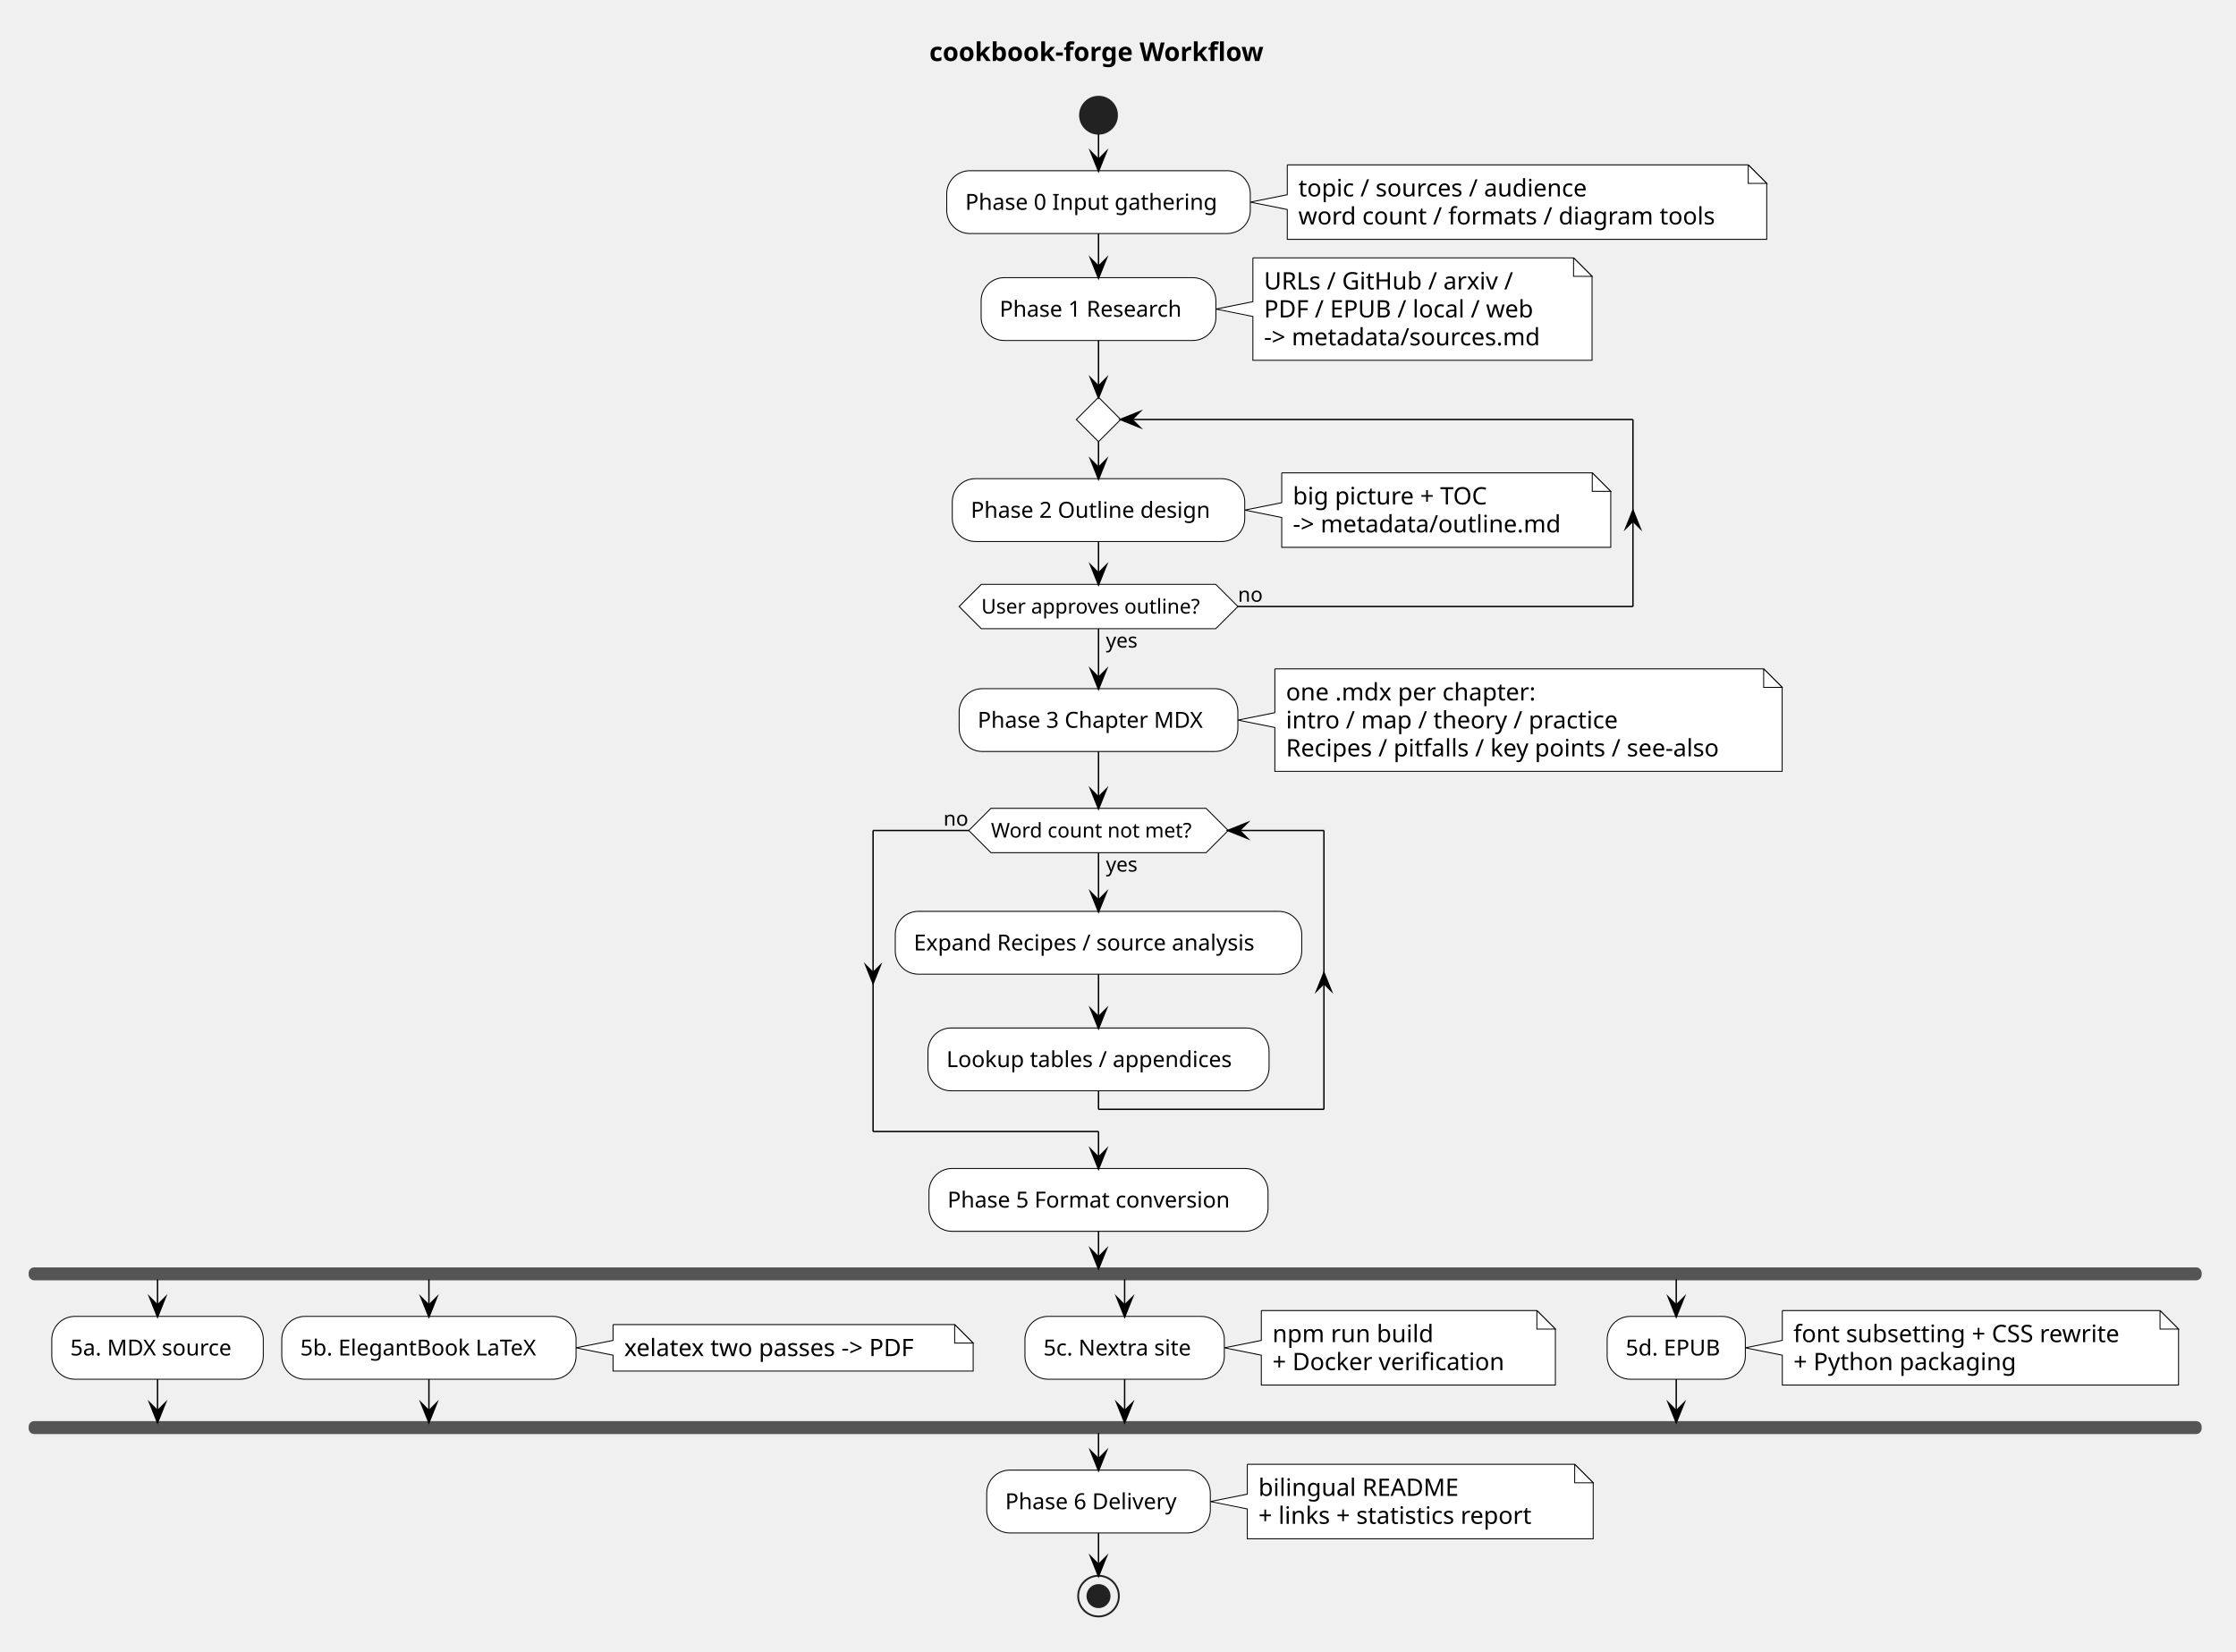
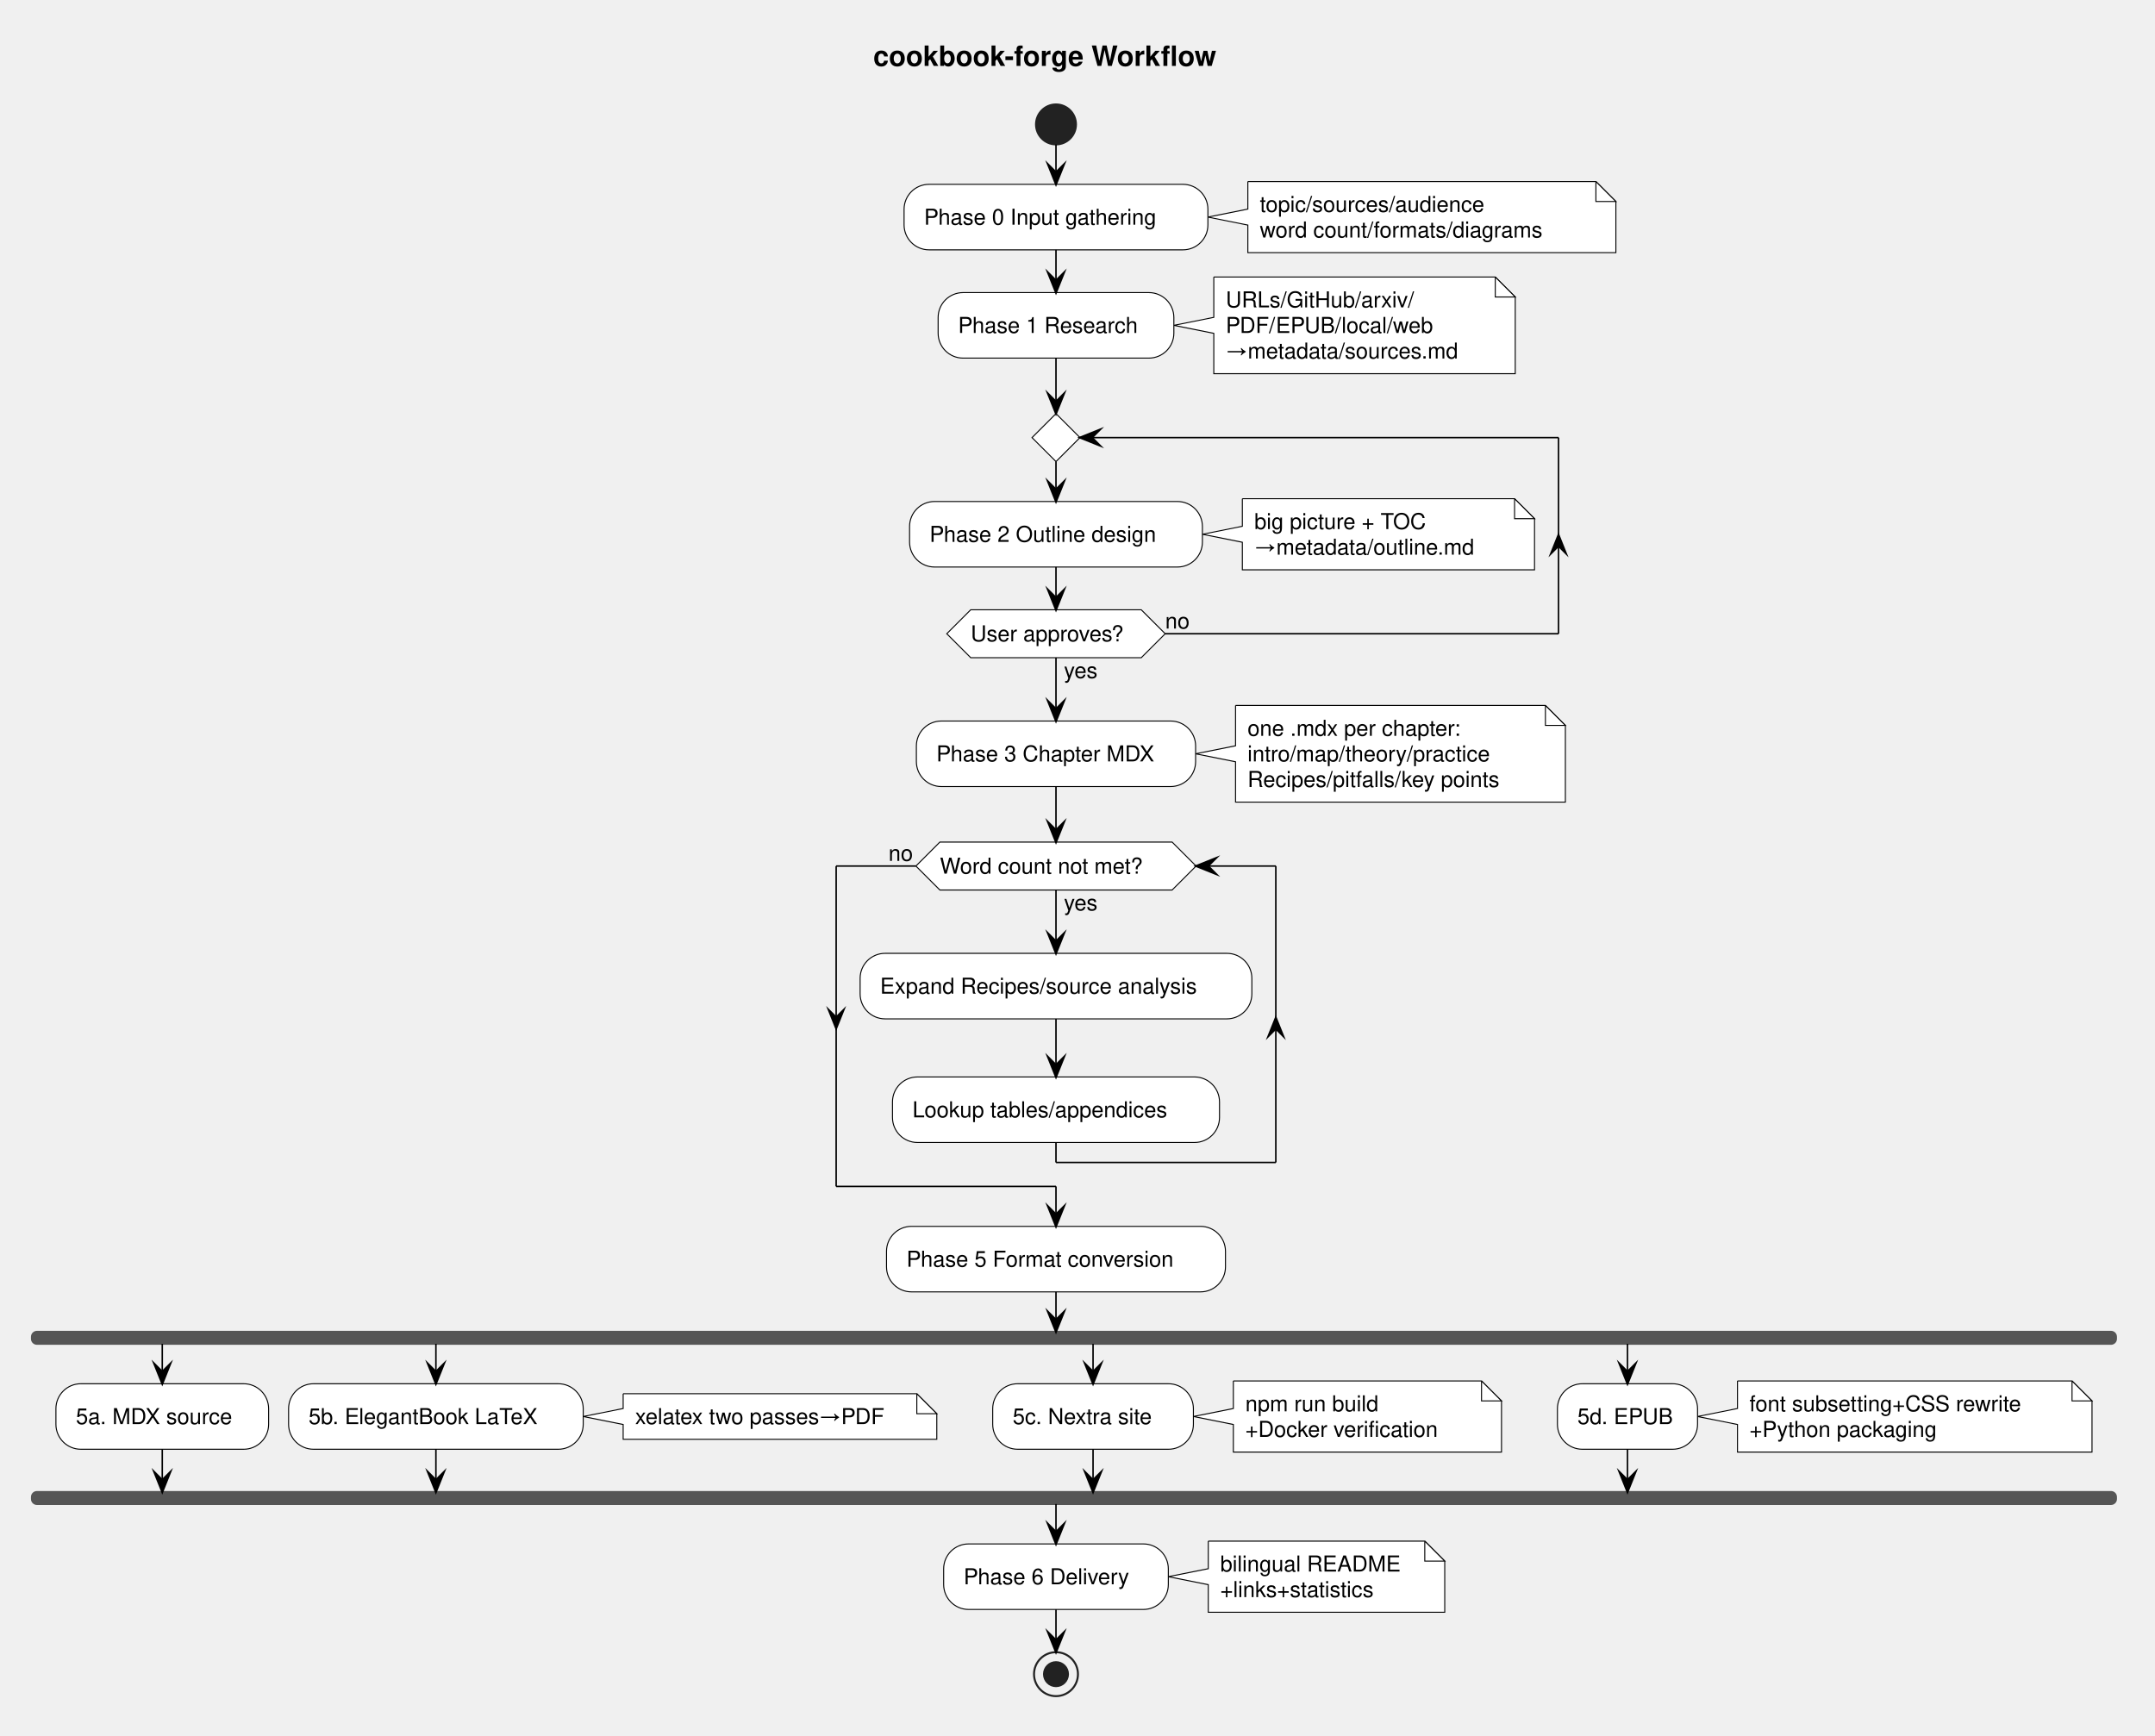
- <svg xmlns="http://www.w3.org/2000/svg" contentStyleType="text/css" data-diagram-type="ACTIVITY" height="893px" preserveAspectRatio="none" style="width:1209px;height:893px;background:#FFFFFF;" version="1.1" viewBox="0 0 1209 893" width="1209px" zoomAndPan="magnify">
+ <svg xmlns="http://www.w3.org/2000/svg" contentStyleType="text/css" data-diagram-type="ACTIVITY" height="869px" preserveAspectRatio="none" style="width:1079px;height:869px;background:#FFFFFF;" version="1.1" viewBox="0 0 1079 869" width="1079px" zoomAndPan="magnify">
  <defs />
  <g>
-     <g class="title" data-source-line="15">
-       <text fill="#000000" font-family="sans-serif" font-size="14" font-weight="700" lengthAdjust="spacing" textLength="202.945" x="502.491" y="32.995">cookbook-forge Workflow</text>
+     <g class="title" data-source-line="17">
+       <text fill="#000000" font-family="Helvetica" font-size="14" font-weight="700" lengthAdjust="spacing" textLength="202.945" x="437.257" y="32.995">cookbook-forge Workflow</text>
    </g>
-     <ellipse cx="593.964" cy="62.297" fill="#222222" rx="10" ry="10" style="stroke:#222222;stroke-width:1;" />
-     <path d="M696.031,89.148 L696.031,105.281 L676.031,109.281 L696.031,113.281 L696.031,129.414 A0,0 0 0 0 696.031,129.414 L955.265,129.414 A0,0 0 0 0 955.265,129.414 L955.265,99.148 L945.265,89.148 L696.031,89.148 A0,0 0 0 0 696.031,89.148" fill="#FFFFFF" style="stroke:#000000;stroke-width:0.5;" />
-     <path d="M945.265,89.148 L945.265,99.148 L955.265,99.148 L945.265,89.148" fill="#FFFFFF" style="stroke:#000000;stroke-width:0.5;" />
-     <text fill="#000000" font-family="sans-serif" font-size="13" lengthAdjust="spacing" textLength="167.032" x="702.031" y="106.215">topic / sources / audience</text>
-     <text fill="#000000" font-family="sans-serif" font-size="13" lengthAdjust="spacing" textLength="238.234" x="702.031" y="121.348">word count / formats / diagram tools</text>
-     <rect fill="#FFFFFF" height="33.969" rx="12.5" ry="12.5" style="stroke:#000000;stroke-width:0.5;" width="164.135" x="511.896" y="92.297" />
-     <text fill="#000000" font-family="sans-serif" font-size="12" lengthAdjust="spacing" textLength="144.135" x="521.896" y="113.436">Phase 0 Input gathering</text>
-     <path d="M677.433,139.414 L677.433,163.113 L657.433,167.113 L677.433,171.113 L677.433,194.812 A0,0 0 0 0 677.433,194.812 L860.813,194.812 A0,0 0 0 0 860.813,194.812 L860.813,149.414 L850.813,139.414 L677.433,139.414 A0,0 0 0 0 677.433,139.414" fill="#FFFFFF" style="stroke:#000000;stroke-width:0.5;" />
-     <path d="M850.813,139.414 L850.813,149.414 L860.813,149.414 L850.813,139.414" fill="#FFFFFF" style="stroke:#000000;stroke-width:0.5;" />
-     <text fill="#000000" font-family="sans-serif" font-size="13" lengthAdjust="spacing" textLength="143.724" x="683.433" y="156.481">URLs / GitHub / arxiv /</text>
-     <text fill="#000000" font-family="sans-serif" font-size="13" lengthAdjust="spacing" textLength="154.921" x="683.433" y="171.614">PDF / EPUB / local / web</text>
-     <text fill="#000000" font-family="sans-serif" font-size="13" lengthAdjust="spacing" textLength="162.379" x="683.433" y="186.747">-&gt; metadata/sources.md</text>
-     <rect fill="#FFFFFF" height="33.969" rx="12.5" ry="12.5" style="stroke:#000000;stroke-width:0.5;" width="126.939" x="530.494" y="150.129" />
-     <text fill="#000000" font-family="sans-serif" font-size="12" lengthAdjust="spacing" textLength="106.939" x="540.494" y="171.268">Phase 1 Research</text>
-     <path d="M693.028,255.664 L693.028,271.797 L673.028,275.797 L693.028,279.797 L693.028,295.93 A0,0 0 0 0 693.028,295.93 L870.929,295.93 A0,0 0 0 0 870.929,295.93 L870.929,265.664 L860.929,255.664 L693.028,255.664 A0,0 0 0 0 693.028,255.664" fill="#FFFFFF" style="stroke:#000000;stroke-width:0.5;" />
-     <path d="M860.929,255.664 L860.929,265.664 L870.929,265.664 L860.929,255.664" fill="#FFFFFF" style="stroke:#000000;stroke-width:0.5;" />
-     <text fill="#000000" font-family="sans-serif" font-size="13" lengthAdjust="spacing" textLength="116.346" x="699.028" y="272.731">big picture + TOC</text>
-     <text fill="#000000" font-family="sans-serif" font-size="13" lengthAdjust="spacing" textLength="156.901" x="699.028" y="287.864">-&gt; metadata/outline.md</text>
-     <rect fill="#FFFFFF" height="33.969" rx="12.5" ry="12.5" style="stroke:#000000;stroke-width:0.5;" width="158.129" x="514.899" y="258.812" />
-     <text fill="#000000" font-family="sans-serif" font-size="12" lengthAdjust="spacing" textLength="138.129" x="524.899" y="279.951">Phase 2 Outline design</text>
-     <polygon fill="#FFFFFF" points="593.964,214.812,605.964,226.812,593.964,238.812,581.964,226.812,593.964,214.812" style="stroke:#000000;stroke-width:0.5;stroke-linejoin:miter;stroke-miterlimit:10;" />
-     <polygon fill="#FFFFFF" points="530.596,315.93,657.332,315.93,669.332,327.93,657.332,339.93,530.596,339.93,518.596,327.93,530.596,315.93" style="stroke:#000000;stroke-width:0.5;stroke-linejoin:miter;stroke-miterlimit:10;" />
-     <text fill="#000000" font-family="sans-serif" font-size="11" lengthAdjust="spacing" textLength="19.008" x="597.964" y="350.14">yes</text>
-     <text fill="#000000" font-family="sans-serif" font-size="11" lengthAdjust="spacing" textLength="126.736" x="530.596" y="331.738">User approves outline?</text>
-     <text fill="#000000" font-family="sans-serif" font-size="11" lengthAdjust="spacing" textLength="13.702" x="669.332" y="325.335">no</text>
-     <path d="M689.313,361.64 L689.313,385.339 L669.313,389.339 L689.313,393.339 L689.313,417.039 A0,0 0 0 0 689.313,417.039 L963.604,417.039 A0,0 0 0 0 963.604,417.039 L963.604,371.64 L953.604,361.64 L689.313,361.64 A0,0 0 0 0 689.313,361.64" fill="#FFFFFF" style="stroke:#000000;stroke-width:0.5;" />
-     <path d="M953.604,361.64 L953.604,371.64 L963.604,371.64 L953.604,361.64" fill="#FFFFFF" style="stroke:#000000;stroke-width:0.5;" />
-     <text fill="#000000" font-family="sans-serif" font-size="13" lengthAdjust="spacing" textLength="145.349" x="695.313" y="378.707">one .mdx per chapter:</text>
-     <text fill="#000000" font-family="sans-serif" font-size="13" lengthAdjust="spacing" textLength="191.953" x="695.313" y="393.84">intro / map / theory / practice</text>
-     <text fill="#000000" font-family="sans-serif" font-size="13" lengthAdjust="spacing" textLength="253.291" x="695.313" y="408.973">Recipes / pitfalls / key points / see-also</text>
-     <rect fill="#FFFFFF" height="33.969" rx="12.5" ry="12.5" style="stroke:#000000;stroke-width:0.5;" width="150.699" x="518.614" y="372.355" />
-     <text fill="#000000" font-family="sans-serif" font-size="12" lengthAdjust="spacing" textLength="130.699" x="528.614" y="393.494">Phase 3 Chapter MDX</text>
-     <rect fill="#FFFFFF" height="33.969" rx="12.5" ry="12.5" style="stroke:#000000;stroke-width:0.5;" width="219.781" x="484.073" y="492.749" />
-     <text fill="#000000" font-family="sans-serif" font-size="12" lengthAdjust="spacing" textLength="199.781" x="494.073" y="513.888">Expand Recipes / source analysis</text>
-     <rect fill="#FFFFFF" height="33.969" rx="12.5" ry="12.5" style="stroke:#000000;stroke-width:0.5;" width="184.432" x="501.748" y="555.815" />
-     <text fill="#000000" font-family="sans-serif" font-size="12" lengthAdjust="spacing" textLength="164.432" x="511.748" y="576.954">Lookup tables / appendices</text>
-     <polygon fill="#FFFFFF" points="535.822,437.039,652.106,437.039,664.106,449.039,652.106,461.039,535.822,461.039,523.822,449.039,535.822,437.039" style="stroke:#000000;stroke-width:0.5;stroke-linejoin:miter;stroke-miterlimit:10;" />
-     <text fill="#000000" font-family="sans-serif" font-size="11" lengthAdjust="spacing" textLength="19.008" x="597.964" y="471.249">yes</text>
-     <text fill="#000000" font-family="sans-serif" font-size="11" lengthAdjust="spacing" textLength="116.284" x="535.822" y="452.847">Word count not met?</text>
-     <text fill="#000000" font-family="sans-serif" font-size="11" lengthAdjust="spacing" textLength="13.702" x="510.12" y="446.444">no</text>
-     <rect fill="#FFFFFF" height="33.969" rx="12.5" ry="12.5" style="stroke:#000000;stroke-width:0.5;" width="183.33" x="502.299" y="631.784" />
-     <text fill="#000000" font-family="sans-serif" font-size="12" lengthAdjust="spacing" textLength="163.33" x="512.299" y="652.923">Phase 5 Format conversion</text>
-     <rect fill="#555555" height="6" rx="2.5" ry="2.5" style="stroke:#555555;stroke-width:1;" width="1173.927" x="16" y="685.753" />
-     <rect fill="#FFFFFF" height="33.969" rx="12.5" ry="12.5" style="stroke:#000000;stroke-width:0.5;" width="114.359" x="28" y="711.753" />
-     <text fill="#000000" font-family="sans-serif" font-size="12" lengthAdjust="spacing" textLength="94.359" x="38" y="732.892">5a. MDX source</text>
-     <path d="M331.473,716.171 L331.473,724.737 L311.473,728.737 L331.473,732.737 L331.473,741.304 A0,0 0 0 0 331.473,741.304 L526.189,741.304 A0,0 0 0 0 526.189,741.304 L526.189,726.171 L516.189,716.171 L331.473,716.171 A0,0 0 0 0 331.473,716.171" fill="#FFFFFF" style="stroke:#000000;stroke-width:0.5;" />
-     <path d="M516.189,716.171 L516.189,726.171 L526.189,726.171 L516.189,716.171" fill="#FFFFFF" style="stroke:#000000;stroke-width:0.5;" />
-     <text fill="#000000" font-family="sans-serif" font-size="13" lengthAdjust="spacing" textLength="173.716" x="337.473" y="733.238">xelatex two passes -&gt; PDF</text>
-     <rect fill="#FFFFFF" height="33.969" rx="12.5" ry="12.5" style="stroke:#000000;stroke-width:0.5;" width="159.113" x="152.359" y="711.753" />
-     <text fill="#000000" font-family="sans-serif" font-size="12" lengthAdjust="spacing" textLength="139.113" x="162.359" y="732.892">5b. ElegantBook LaTeX</text>
-     <path d="M681.992,708.605 L681.992,724.737 L661.992,728.737 L681.992,732.737 L681.992,748.87 A0,0 0 0 0 681.992,748.87 L840.983,748.87 A0,0 0 0 0 840.983,748.87 L840.983,718.605 L830.983,708.605 L681.992,708.605 A0,0 0 0 0 681.992,708.605" fill="#FFFFFF" style="stroke:#000000;stroke-width:0.5;" />
-     <path d="M830.983,708.605 L830.983,718.605 L840.983,718.605 L830.983,708.605" fill="#FFFFFF" style="stroke:#000000;stroke-width:0.5;" />
-     <text fill="#000000" font-family="sans-serif" font-size="13" lengthAdjust="spacing" textLength="91.21" x="687.992" y="725.671">npm run build</text>
-     <text fill="#000000" font-family="sans-serif" font-size="13" lengthAdjust="spacing" textLength="137.992" x="687.992" y="740.804">+ Docker verification</text>
-     <rect fill="#FFFFFF" height="33.969" rx="12.5" ry="12.5" style="stroke:#000000;stroke-width:0.5;" width="107.803" x="554.189" y="711.753" />
-     <text fill="#000000" font-family="sans-serif" font-size="12" lengthAdjust="spacing" textLength="87.803" x="564.189" y="732.892">5c. Nextra site</text>
-     <path d="M963.698,708.605 L963.698,724.737 L943.698,728.737 L963.698,732.737 L963.698,748.87 A0,0 0 0 0 963.698,748.87 L1177.927,748.87 A0,0 0 0 0 1177.927,748.87 L1177.927,718.605 L1167.927,708.605 L963.698,708.605 A0,0 0 0 0 963.698,708.605" fill="#FFFFFF" style="stroke:#000000;stroke-width:0.5;" />
-     <path d="M1167.927,708.605 L1167.927,718.605 L1177.927,718.605 L1167.927,708.605" fill="#FFFFFF" style="stroke:#000000;stroke-width:0.5;" />
-     <text fill="#000000" font-family="sans-serif" font-size="13" lengthAdjust="spacing" textLength="193.229" x="969.698" y="725.671">font subsetting + CSS rewrite</text>
-     <text fill="#000000" font-family="sans-serif" font-size="13" lengthAdjust="spacing" textLength="131.435" x="969.698" y="740.804">+ Python packaging</text>
-     <rect fill="#FFFFFF" height="33.969" rx="12.5" ry="12.5" style="stroke:#000000;stroke-width:0.5;" width="74.715" x="868.983" y="711.753" />
-     <text fill="#000000" font-family="sans-serif" font-size="12" lengthAdjust="spacing" textLength="54.715" x="878.983" y="732.892">5d. EPUB</text>
-     <rect fill="#555555" height="6" rx="2.5" ry="2.5" style="stroke:#555555;stroke-width:1;" width="1173.927" x="16" y="768.87" />
-     <path d="M674.416,791.722 L674.416,807.855 L654.416,811.855 L674.416,815.855 L674.416,831.987 A0,0 0 0 0 674.416,831.987 L861.432,831.987 A0,0 0 0 0 861.432,831.987 L861.432,801.722 L851.432,791.722 L674.416,791.722 A0,0 0 0 0 674.416,791.722" fill="#FFFFFF" style="stroke:#000000;stroke-width:0.5;" />
-     <path d="M851.432,791.722 L851.432,801.722 L861.432,801.722 L851.432,791.722" fill="#FFFFFF" style="stroke:#000000;stroke-width:0.5;" />
-     <text fill="#000000" font-family="sans-serif" font-size="13" lengthAdjust="spacing" textLength="115.108" x="680.416" y="808.789">bilingual README</text>
-     <text fill="#000000" font-family="sans-serif" font-size="13" lengthAdjust="spacing" textLength="166.017" x="680.416" y="823.921">+ links + statistics report</text>
-     <rect fill="#FFFFFF" height="33.969" rx="12.5" ry="12.5" style="stroke:#000000;stroke-width:0.5;" width="120.904" x="533.511" y="794.87" />
-     <text fill="#000000" font-family="sans-serif" font-size="12" lengthAdjust="spacing" textLength="100.904" x="543.511" y="816.009">Phase 6 Delivery</text>
-     <ellipse cx="593.964" cy="862.987" fill="none" rx="11" ry="11" style="stroke:#222222;stroke-width:1;" />
-     <ellipse cx="593.964" cy="862.987" fill="#222222" rx="6" ry="6" style="stroke:#222222;stroke-width:1;" />
-     <line style="stroke:#000000;stroke-width:0.75;" x1="593.964" x2="593.964" y1="72.297" y2="92.297" />
-     <polygon fill="#000000" points="589.964,82.297,593.964,92.297,597.964,82.297,593.964,86.297" style="stroke:#000000;stroke-width:1;stroke-linejoin:miter;stroke-miterlimit:10;" />
-     <line style="stroke:#000000;stroke-width:0.75;" x1="593.964" x2="593.964" y1="126.266" y2="150.129" />
-     <polygon fill="#000000" points="589.964,140.129,593.964,150.129,597.964,140.129,593.964,144.129" style="stroke:#000000;stroke-width:1;stroke-linejoin:miter;stroke-miterlimit:10;" />
-     <line style="stroke:#000000;stroke-width:0.75;" x1="593.964" x2="593.964" y1="238.812" y2="258.812" />
-     <polygon fill="#000000" points="589.964,248.812,593.964,258.812,597.964,248.812,593.964,252.812" style="stroke:#000000;stroke-width:1;stroke-linejoin:miter;stroke-miterlimit:10;" />
-     <line style="stroke:#000000;stroke-width:0.75;" x1="669.332" x2="882.929" y1="327.93" y2="327.93" />
-     <polygon fill="#000000" points="878.929,285.797,882.929,275.797,886.929,285.797,882.929,281.797" style="stroke:#000000;stroke-width:0.75;stroke-linejoin:miter;stroke-miterlimit:10;" />
-     <line style="stroke:#000000;stroke-width:0.75;" x1="882.929" x2="882.929" y1="226.812" y2="327.93" />
-     <line style="stroke:#000000;stroke-width:0.75;" x1="882.929" x2="605.964" y1="226.812" y2="226.812" />
-     <polygon fill="#000000" points="615.964,222.812,605.964,226.812,615.964,230.812,611.964,226.812" style="stroke:#000000;stroke-width:1;stroke-linejoin:miter;stroke-miterlimit:10;" />
-     <line style="stroke:#000000;stroke-width:0.75;" x1="593.964" x2="593.964" y1="292.781" y2="315.93" />
-     <polygon fill="#000000" points="589.964,305.93,593.964,315.93,597.964,305.93,593.964,309.93" style="stroke:#000000;stroke-width:1;stroke-linejoin:miter;stroke-miterlimit:10;" />
-     <line style="stroke:#000000;stroke-width:0.75;" x1="593.964" x2="593.964" y1="184.098" y2="214.812" />
-     <polygon fill="#000000" points="589.964,204.812,593.964,214.812,597.964,204.812,593.964,208.812" style="stroke:#000000;stroke-width:1;stroke-linejoin:miter;stroke-miterlimit:10;" />
-     <line style="stroke:#000000;stroke-width:0.75;" x1="593.964" x2="593.964" y1="339.93" y2="372.355" />
-     <polygon fill="#000000" points="589.964,362.355,593.964,372.355,597.964,362.355,593.964,366.355" style="stroke:#000000;stroke-width:1;stroke-linejoin:miter;stroke-miterlimit:10;" />
-     <line style="stroke:#000000;stroke-width:0.75;" x1="593.964" x2="593.964" y1="526.718" y2="555.815" />
-     <polygon fill="#000000" points="589.964,545.815,593.964,555.815,597.964,545.815,593.964,549.815" style="stroke:#000000;stroke-width:1;stroke-linejoin:miter;stroke-miterlimit:10;" />
-     <line style="stroke:#000000;stroke-width:0.75;" x1="593.964" x2="593.964" y1="461.039" y2="492.749" />
-     <polygon fill="#000000" points="589.964,482.749,593.964,492.749,597.964,482.749,593.964,486.749" style="stroke:#000000;stroke-width:1;stroke-linejoin:miter;stroke-miterlimit:10;" />
-     <line style="stroke:#000000;stroke-width:0.75;" x1="593.964" x2="593.964" y1="589.784" y2="599.784" />
-     <line style="stroke:#000000;stroke-width:0.75;" x1="593.964" x2="715.854" y1="599.784" y2="599.784" />
-     <polygon fill="#000000" points="711.854,535.815,715.854,525.815,719.854,535.815,715.854,531.815" style="stroke:#000000;stroke-width:0.75;stroke-linejoin:miter;stroke-miterlimit:10;" />
-     <line style="stroke:#000000;stroke-width:0.75;" x1="715.854" x2="715.854" y1="449.039" y2="599.784" />
-     <line style="stroke:#000000;stroke-width:0.75;" x1="715.854" x2="664.106" y1="449.039" y2="449.039" />
-     <polygon fill="#000000" points="674.106,445.039,664.106,449.039,674.106,453.039,670.106,449.039" style="stroke:#000000;stroke-width:1;stroke-linejoin:miter;stroke-miterlimit:10;" />
-     <line style="stroke:#000000;stroke-width:0.75;" x1="523.822" x2="472.073" y1="449.039" y2="449.039" />
-     <polygon fill="#000000" points="468.073,521.815,472.073,531.815,476.073,521.815,472.073,525.815" style="stroke:#000000;stroke-width:0.75;stroke-linejoin:miter;stroke-miterlimit:10;" />
-     <line style="stroke:#000000;stroke-width:0.75;" x1="472.073" x2="472.073" y1="449.039" y2="611.784" />
-     <line style="stroke:#000000;stroke-width:0.75;" x1="472.073" x2="593.964" y1="611.784" y2="611.784" />
-     <line style="stroke:#000000;stroke-width:0.75;" x1="593.964" x2="593.964" y1="611.784" y2="631.784" />
-     <polygon fill="#000000" points="589.964,621.784,593.964,631.784,597.964,621.784,593.964,625.784" style="stroke:#000000;stroke-width:1;stroke-linejoin:miter;stroke-miterlimit:10;" />
-     <line style="stroke:#000000;stroke-width:0.75;" x1="593.964" x2="593.964" y1="406.324" y2="437.039" />
-     <polygon fill="#000000" points="589.964,427.039,593.964,437.039,597.964,427.039,593.964,431.039" style="stroke:#000000;stroke-width:1;stroke-linejoin:miter;stroke-miterlimit:10;" />
-     <line style="stroke:#000000;stroke-width:0.75;" x1="85.18" x2="85.18" y1="691.753" y2="711.753" />
-     <polygon fill="#000000" points="81.18,701.753,85.18,711.753,89.18,701.753,85.18,705.753" style="stroke:#000000;stroke-width:1;stroke-linejoin:miter;stroke-miterlimit:10;" />
-     <line style="stroke:#000000;stroke-width:0.75;" x1="231.916" x2="231.916" y1="691.753" y2="711.753" />
-     <polygon fill="#000000" points="227.916,701.753,231.916,711.753,235.916,701.753,231.916,705.753" style="stroke:#000000;stroke-width:1;stroke-linejoin:miter;stroke-miterlimit:10;" />
-     <line style="stroke:#000000;stroke-width:0.75;" x1="608.09" x2="608.09" y1="691.753" y2="711.753" />
-     <polygon fill="#000000" points="604.09,701.753,608.09,711.753,612.09,701.753,608.09,705.753" style="stroke:#000000;stroke-width:1;stroke-linejoin:miter;stroke-miterlimit:10;" />
-     <line style="stroke:#000000;stroke-width:0.75;" x1="906.341" x2="906.341" y1="691.753" y2="711.753" />
-     <polygon fill="#000000" points="902.341,701.753,906.341,711.753,910.341,701.753,906.341,705.753" style="stroke:#000000;stroke-width:1;stroke-linejoin:miter;stroke-miterlimit:10;" />
-     <line style="stroke:#000000;stroke-width:0.75;" x1="85.18" x2="85.18" y1="745.722" y2="768.87" />
-     <polygon fill="#000000" points="81.18,758.87,85.18,768.87,89.18,758.87,85.18,762.87" style="stroke:#000000;stroke-width:1;stroke-linejoin:miter;stroke-miterlimit:10;" />
-     <line style="stroke:#000000;stroke-width:0.75;" x1="231.916" x2="231.916" y1="745.722" y2="768.87" />
-     <polygon fill="#000000" points="227.916,758.87,231.916,768.87,235.916,758.87,231.916,762.87" style="stroke:#000000;stroke-width:1;stroke-linejoin:miter;stroke-miterlimit:10;" />
-     <line style="stroke:#000000;stroke-width:0.75;" x1="608.09" x2="608.09" y1="745.722" y2="768.87" />
-     <polygon fill="#000000" points="604.09,758.87,608.09,768.87,612.09,758.87,608.09,762.87" style="stroke:#000000;stroke-width:1;stroke-linejoin:miter;stroke-miterlimit:10;" />
-     <line style="stroke:#000000;stroke-width:0.75;" x1="906.341" x2="906.341" y1="745.722" y2="768.87" />
-     <polygon fill="#000000" points="902.341,758.87,906.341,768.87,910.341,758.87,906.341,762.87" style="stroke:#000000;stroke-width:1;stroke-linejoin:miter;stroke-miterlimit:10;" />
-     <line style="stroke:#000000;stroke-width:0.75;" x1="593.964" x2="593.964" y1="665.753" y2="685.753" />
-     <polygon fill="#000000" points="589.964,675.753,593.964,685.753,597.964,675.753,593.964,679.753" style="stroke:#000000;stroke-width:1;stroke-linejoin:miter;stroke-miterlimit:10;" />
-     <line style="stroke:#000000;stroke-width:0.75;" x1="593.964" x2="593.964" y1="774.87" y2="794.87" />
-     <polygon fill="#000000" points="589.964,784.87,593.964,794.87,597.964,784.87,593.964,788.87" style="stroke:#000000;stroke-width:1;stroke-linejoin:miter;stroke-miterlimit:10;" />
-     <line style="stroke:#000000;stroke-width:0.75;" x1="593.964" x2="593.964" y1="828.839" y2="851.987" />
-     <polygon fill="#000000" points="589.964,841.987,593.964,851.987,597.964,841.987,593.964,845.987" style="stroke:#000000;stroke-width:1;stroke-linejoin:miter;stroke-miterlimit:10;" />
+     <ellipse cx="528.73" cy="62.297" fill="#222222" rx="10" ry="10" style="stroke:#222222;stroke-width:1;" />
+     <path d="M624.792,90.894 L624.792,104.699 L604.792,108.699 L624.792,112.699 L624.792,126.504 A0,0 0 0 0 624.792,126.504 L809.062,126.504 A0,0 0 0 0 809.062,126.504 L809.062,100.894 L799.062,90.894 L624.792,90.894 A0,0 0 0 0 624.792,90.894" fill="#FFFFFF" style="stroke:#000000;stroke-width:0.5;" />
+     <path d="M799.062,90.894 L799.062,100.894 L809.062,100.894 L799.062,90.894" fill="#FFFFFF" style="stroke:#000000;stroke-width:0.5;" />
+     <text fill="#000000" font-family="Helvetica" font-size="11" lengthAdjust="spacing" textLength="127.349" x="630.792" y="106.105">topic/sources/audience</text>
+     <text fill="#000000" font-family="Helvetica" font-size="11" lengthAdjust="spacing" textLength="163.27" x="630.792" y="118.91">word count/formats/diagrams</text>
+     <rect fill="#FFFFFF" height="32.805" rx="12.5" ry="12.5" style="stroke:#000000;stroke-width:0.5;" width="152.124" x="452.668" y="92.297" />
+     <text fill="#000000" font-family="Helvetica" font-size="11" lengthAdjust="spacing" textLength="132.124" x="462.668" y="112.507">Phase 0 Input gathering</text>
+     <path d="M607.744,138.699 L607.744,158.906 L587.744,162.906 L607.744,166.906 L607.744,187.113 A0,0 0 0 0 607.744,187.113 L758.676,187.113 A0,0 0 0 0 758.676,187.113 L758.676,148.699 L748.676,138.699 L607.744,138.699 A0,0 0 0 0 607.744,138.699" fill="#FFFFFF" style="stroke:#000000;stroke-width:0.5;" />
+     <path d="M748.676,138.699 L748.676,148.699 L758.676,148.699 L748.676,138.699" fill="#FFFFFF" style="stroke:#000000;stroke-width:0.5;" />
+     <text fill="#000000" font-family="Helvetica" font-size="11" lengthAdjust="spacing" textLength="104.129" x="613.744" y="153.91">URLs/GitHub/arxiv/</text>
+     <text fill="#000000" font-family="Helvetica" font-size="11" lengthAdjust="spacing" textLength="110.107" x="613.744" y="166.714">PDF/EPUB/local/web</text>
+     <text fill="#000000" font-family="Helvetica" font-size="11" lengthAdjust="spacing" textLength="129.932" x="613.744" y="179.519">→metadata/sources.md</text>
+     <rect fill="#FFFFFF" height="32.805" rx="12.5" ry="12.5" style="stroke:#000000;stroke-width:0.5;" width="118.028" x="469.716" y="146.504" />
+     <text fill="#000000" font-family="Helvetica" font-size="11" lengthAdjust="spacing" textLength="98.028" x="479.716" y="166.714">Phase 1 Research</text>
+     <path d="M622.039,249.711 L622.039,263.516 L602.039,267.516 L622.039,271.516 L622.039,285.32 A0,0 0 0 0 622.039,285.32 L768.336,285.32 A0,0 0 0 0 768.336,285.32 L768.336,259.711 L758.336,249.711 L622.039,249.711 A0,0 0 0 0 622.039,249.711" fill="#FFFFFF" style="stroke:#000000;stroke-width:0.5;" />
+     <path d="M758.336,249.711 L758.336,259.711 L768.336,259.711 L758.336,249.711" fill="#FFFFFF" style="stroke:#000000;stroke-width:0.5;" />
+     <text fill="#000000" font-family="Helvetica" font-size="11" lengthAdjust="spacing" textLength="98.447" x="628.039" y="264.921">big picture + TOC</text>
+     <text fill="#000000" font-family="Helvetica" font-size="11" lengthAdjust="spacing" textLength="125.297" x="628.039" y="277.726">→metadata/outline.md</text>
+     <rect fill="#FFFFFF" height="32.805" rx="12.5" ry="12.5" style="stroke:#000000;stroke-width:0.5;" width="146.618" x="455.421" y="251.113" />
+     <text fill="#000000" font-family="Helvetica" font-size="11" lengthAdjust="spacing" textLength="126.618" x="465.421" y="271.324">Phase 2 Outline design</text>
+     <polygon fill="#FFFFFF" points="528.73,207.113,540.73,219.113,528.73,231.113,516.73,219.113,528.73,207.113" style="stroke:#000000;stroke-width:0.5;stroke-linejoin:miter;stroke-miterlimit:10;" />
+     <polygon fill="#FFFFFF" points="486.043,305.32,571.417,305.32,583.417,317.32,571.417,329.32,486.043,329.32,474.043,317.32,486.043,305.32" style="stroke:#000000;stroke-width:0.5;stroke-linejoin:miter;stroke-miterlimit:10;" />
+     <text fill="#000000" font-family="Helvetica" font-size="11" lengthAdjust="spacing" textLength="19.008" x="532.73" y="339.531">yes</text>
+     <text fill="#000000" font-family="Helvetica" font-size="11" lengthAdjust="spacing" textLength="85.374" x="486.043" y="321.128">User approves?</text>
+     <text fill="#000000" font-family="Helvetica" font-size="11" lengthAdjust="spacing" textLength="13.702" x="583.417" y="314.726">no</text>
+     <path d="M618.634,353.226 L618.634,373.433 L598.634,377.433 L618.634,381.433 L618.634,401.64 A0,0 0 0 0 618.634,401.64 L783.778,401.64 A0,0 0 0 0 783.778,401.64 L783.778,363.226 L773.778,353.226 L618.634,353.226 A0,0 0 0 0 618.634,353.226" fill="#FFFFFF" style="stroke:#000000;stroke-width:0.5;" />
+     <path d="M773.778,353.226 L773.778,363.226 L783.778,363.226 L773.778,353.226" fill="#FFFFFF" style="stroke:#000000;stroke-width:0.5;" />
+     <text fill="#000000" font-family="Helvetica" font-size="11" lengthAdjust="spacing" textLength="122.987" x="624.634" y="368.437">one .mdx per chapter:</text>
+     <text fill="#000000" font-family="Helvetica" font-size="11" lengthAdjust="spacing" textLength="141.442" x="624.634" y="381.241">intro/map/theory/practice</text>
+     <text fill="#000000" font-family="Helvetica" font-size="11" lengthAdjust="spacing" textLength="144.144" x="624.634" y="394.046">Recipes/pitfalls/key points</text>
+     <rect fill="#FFFFFF" height="32.805" rx="12.5" ry="12.5" style="stroke:#000000;stroke-width:0.5;" width="139.808" x="458.826" y="361.031" />
+     <text fill="#000000" font-family="Helvetica" font-size="11" lengthAdjust="spacing" textLength="119.808" x="468.826" y="381.241">Phase 3 Chapter MDX</text>
+     <rect fill="#FFFFFF" height="32.805" rx="12.5" ry="12.5" style="stroke:#000000;stroke-width:0.5;" width="196.14" x="430.66" y="477.351" />
+     <text fill="#000000" font-family="Helvetica" font-size="11" lengthAdjust="spacing" textLength="176.14" x="440.66" y="497.561">Expand Recipes/source analysis</text>
+     <rect fill="#FFFFFF" height="32.805" rx="12.5" ry="12.5" style="stroke:#000000;stroke-width:0.5;" width="163.736" x="446.862" y="539.253" />
+     <text fill="#000000" font-family="Helvetica" font-size="11" lengthAdjust="spacing" textLength="143.736" x="456.862" y="559.463">Lookup tables/appendices</text>
+     <polygon fill="#FFFFFF" points="470.588,421.64,586.872,421.64,598.872,433.64,586.872,445.64,470.588,445.64,458.588,433.64,470.588,421.64" style="stroke:#000000;stroke-width:0.5;stroke-linejoin:miter;stroke-miterlimit:10;" />
+     <text fill="#000000" font-family="Helvetica" font-size="11" lengthAdjust="spacing" textLength="19.008" x="532.73" y="455.851">yes</text>
+     <text fill="#000000" font-family="Helvetica" font-size="11" lengthAdjust="spacing" textLength="116.284" x="470.588" y="437.448">Word count not met?</text>
+     <text fill="#000000" font-family="Helvetica" font-size="11" lengthAdjust="spacing" textLength="13.702" x="444.886" y="431.046">no</text>
+     <rect fill="#FFFFFF" height="32.805" rx="12.5" ry="12.5" style="stroke:#000000;stroke-width:0.5;" width="169.719" x="443.87" y="614.058" />
+     <text fill="#000000" font-family="Helvetica" font-size="11" lengthAdjust="spacing" textLength="149.719" x="453.87" y="634.268">Phase 5 Format conversion</text>
+     <rect fill="#555555" height="6" rx="2.5" ry="2.5" style="stroke:#555555;stroke-width:1;" width="1043.46" x="16" y="666.862" />
+     <rect fill="#FFFFFF" height="32.805" rx="12.5" ry="12.5" style="stroke:#000000;stroke-width:0.5;" width="106.496" x="28" y="692.862" />
+     <text fill="#000000" font-family="Helvetica" font-size="11" lengthAdjust="spacing" textLength="86.496" x="38" y="713.073">5a. MDX source</text>
+     <path d="M312.017,697.862 L312.017,705.265 L292.017,709.265 L312.017,713.265 L312.017,720.667 A0,0 0 0 0 312.017,720.667 L469.045,720.667 A0,0 0 0 0 469.045,720.667 L469.045,707.862 L459.045,697.862 L312.017,697.862 A0,0 0 0 0 312.017,697.862" fill="#FFFFFF" style="stroke:#000000;stroke-width:0.5;" />
+     <path d="M459.045,697.862 L459.045,707.862 L469.045,707.862 L459.045,697.862" fill="#FFFFFF" style="stroke:#000000;stroke-width:0.5;" />
+     <text fill="#000000" font-family="Helvetica" font-size="11" lengthAdjust="spacing" textLength="136.028" x="318.017" y="713.073">xelatex two passes→PDF</text>
+     <rect fill="#FFFFFF" height="32.805" rx="12.5" ry="12.5" style="stroke:#000000;stroke-width:0.5;" width="147.52" x="144.496" y="692.862" />
+     <text fill="#000000" font-family="Helvetica" font-size="11" lengthAdjust="spacing" textLength="127.52" x="154.496" y="713.073">5b. ElegantBook LaTeX</text>
+     <path d="M617.531,691.46 L617.531,705.265 L597.531,709.265 L617.531,713.265 L617.531,727.069 A0,0 0 0 0 617.531,727.069 L751.796,727.069 A0,0 0 0 0 751.796,727.069 L751.796,701.46 L741.796,691.46 L617.531,691.46 A0,0 0 0 0 617.531,691.46" fill="#FFFFFF" style="stroke:#000000;stroke-width:0.5;" />
+     <path d="M741.796,691.46 L741.796,701.46 L751.796,701.46 L741.796,691.46" fill="#FFFFFF" style="stroke:#000000;stroke-width:0.5;" />
+     <text fill="#000000" font-family="Helvetica" font-size="11" lengthAdjust="spacing" textLength="77.177" x="623.531" y="706.67">npm run build</text>
+     <text fill="#000000" font-family="Helvetica" font-size="11" lengthAdjust="spacing" textLength="113.266" x="623.531" y="719.475">+Docker verification</text>
+     <rect fill="#FFFFFF" height="32.805" rx="12.5" ry="12.5" style="stroke:#000000;stroke-width:0.5;" width="100.486" x="497.045" y="692.862" />
+     <text fill="#000000" font-family="Helvetica" font-size="11" lengthAdjust="spacing" textLength="80.486" x="507.045" y="713.073">5c. Nextra site</text>
+     <path d="M869.952,691.46 L869.952,705.265 L849.952,709.265 L869.952,713.265 L869.952,727.069 A0,0 0 0 0 869.952,727.069 L1047.46,727.069 A0,0 0 0 0 1047.46,727.069 L1047.46,701.46 L1037.46,691.46 L869.952,691.46 A0,0 0 0 0 869.952,691.46" fill="#FFFFFF" style="stroke:#000000;stroke-width:0.5;" />
+     <path d="M1037.46,691.46 L1037.46,701.46 L1047.46,701.46 L1037.46,691.46" fill="#FFFFFF" style="stroke:#000000;stroke-width:0.5;" />
+     <text fill="#000000" font-family="Helvetica" font-size="11" lengthAdjust="spacing" textLength="156.508" x="875.952" y="706.67">font subsetting+CSS rewrite</text>
+     <text fill="#000000" font-family="Helvetica" font-size="11" lengthAdjust="spacing" textLength="107.717" x="875.952" y="719.475">+Python packaging</text>
+     <rect fill="#FFFFFF" height="32.805" rx="12.5" ry="12.5" style="stroke:#000000;stroke-width:0.5;" width="70.155" x="779.796" y="692.862" />
+     <text fill="#000000" font-family="Helvetica" font-size="11" lengthAdjust="spacing" textLength="50.155" x="789.796" y="713.073">5d. EPUB</text>
+     <rect fill="#555555" height="6" rx="2.5" ry="2.5" style="stroke:#555555;stroke-width:1;" width="1043.46" x="16" y="747.069" />
+     <path d="M604.978,771.667 L604.978,785.472 L584.978,789.472 L604.978,793.472 L604.978,807.276 A0,0 0 0 0 604.978,807.276 L723.377,807.276 A0,0 0 0 0 723.377,807.276 L723.377,781.667 L713.377,771.667 L604.978,771.667 A0,0 0 0 0 604.978,771.667" fill="#FFFFFF" style="stroke:#000000;stroke-width:0.5;" />
+     <path d="M713.377,771.667 L713.377,781.667 L723.377,781.667 L713.377,771.667" fill="#FFFFFF" style="stroke:#000000;stroke-width:0.5;" />
+     <text fill="#000000" font-family="Helvetica" font-size="11" lengthAdjust="spacing" textLength="97.399" x="610.978" y="786.877">bilingual README</text>
+     <text fill="#000000" font-family="Helvetica" font-size="11" lengthAdjust="spacing" textLength="92.651" x="610.978" y="799.682">+links+statistics</text>
+     <rect fill="#FFFFFF" height="32.805" rx="12.5" ry="12.5" style="stroke:#000000;stroke-width:0.5;" width="112.496" x="472.482" y="773.069" />
+     <text fill="#000000" font-family="Helvetica" font-size="11" lengthAdjust="spacing" textLength="92.496" x="482.482" y="793.28">Phase 6 Delivery</text>
+     <ellipse cx="528.73" cy="838.276" fill="none" rx="11" ry="11" style="stroke:#222222;stroke-width:1;" />
+     <ellipse cx="528.73" cy="838.276" fill="#222222" rx="6" ry="6" style="stroke:#222222;stroke-width:1;" />
+     <line style="stroke:#000000;stroke-width:0.75;" x1="528.73" x2="528.73" y1="72.297" y2="92.297" />
+     <polygon fill="#000000" points="524.73,82.297,528.73,92.297,532.73,82.297,528.73,86.297" style="stroke:#000000;stroke-width:1;stroke-linejoin:miter;stroke-miterlimit:10;" />
+     <line style="stroke:#000000;stroke-width:0.75;" x1="528.73" x2="528.73" y1="125.102" y2="146.504" />
+     <polygon fill="#000000" points="524.73,136.504,528.73,146.504,532.73,136.504,528.73,140.504" style="stroke:#000000;stroke-width:1;stroke-linejoin:miter;stroke-miterlimit:10;" />
+     <line style="stroke:#000000;stroke-width:0.75;" x1="528.73" x2="528.73" y1="231.113" y2="251.113" />
+     <polygon fill="#000000" points="524.73,241.113,528.73,251.113,532.73,241.113,528.73,245.113" style="stroke:#000000;stroke-width:1;stroke-linejoin:miter;stroke-miterlimit:10;" />
+     <line style="stroke:#000000;stroke-width:0.75;" x1="583.417" x2="780.336" y1="317.32" y2="317.32" />
+     <polygon fill="#000000" points="776.336,277.516,780.336,267.516,784.336,277.516,780.336,273.516" style="stroke:#000000;stroke-width:0.75;stroke-linejoin:miter;stroke-miterlimit:10;" />
+     <line style="stroke:#000000;stroke-width:0.75;" x1="780.336" x2="780.336" y1="219.113" y2="317.32" />
+     <line style="stroke:#000000;stroke-width:0.75;" x1="780.336" x2="540.73" y1="219.113" y2="219.113" />
+     <polygon fill="#000000" points="550.73,215.113,540.73,219.113,550.73,223.113,546.73,219.113" style="stroke:#000000;stroke-width:1;stroke-linejoin:miter;stroke-miterlimit:10;" />
+     <line style="stroke:#000000;stroke-width:0.75;" x1="528.73" x2="528.73" y1="283.918" y2="305.32" />
+     <polygon fill="#000000" points="524.73,295.32,528.73,305.32,532.73,295.32,528.73,299.32" style="stroke:#000000;stroke-width:1;stroke-linejoin:miter;stroke-miterlimit:10;" />
+     <line style="stroke:#000000;stroke-width:0.75;" x1="528.73" x2="528.73" y1="179.309" y2="207.113" />
+     <polygon fill="#000000" points="524.73,197.113,528.73,207.113,532.73,197.113,528.73,201.113" style="stroke:#000000;stroke-width:1;stroke-linejoin:miter;stroke-miterlimit:10;" />
+     <line style="stroke:#000000;stroke-width:0.75;" x1="528.73" x2="528.73" y1="329.32" y2="361.031" />
+     <polygon fill="#000000" points="524.73,351.031,528.73,361.031,532.73,351.031,528.73,355.031" style="stroke:#000000;stroke-width:1;stroke-linejoin:miter;stroke-miterlimit:10;" />
+     <line style="stroke:#000000;stroke-width:0.75;" x1="528.73" x2="528.73" y1="510.155" y2="539.253" />
+     <polygon fill="#000000" points="524.73,529.253,528.73,539.253,532.73,529.253,528.73,533.253" style="stroke:#000000;stroke-width:1;stroke-linejoin:miter;stroke-miterlimit:10;" />
+     <line style="stroke:#000000;stroke-width:0.75;" x1="528.73" x2="528.73" y1="445.64" y2="477.351" />
+     <polygon fill="#000000" points="524.73,467.351,528.73,477.351,532.73,467.351,528.73,471.351" style="stroke:#000000;stroke-width:1;stroke-linejoin:miter;stroke-miterlimit:10;" />
+     <line style="stroke:#000000;stroke-width:0.75;" x1="528.73" x2="528.73" y1="572.058" y2="582.058" />
+     <line style="stroke:#000000;stroke-width:0.75;" x1="528.73" x2="638.8" y1="582.058" y2="582.058" />
+     <polygon fill="#000000" points="634.8,519.253,638.8,509.253,642.8,519.253,638.8,515.253" style="stroke:#000000;stroke-width:0.75;stroke-linejoin:miter;stroke-miterlimit:10;" />
+     <line style="stroke:#000000;stroke-width:0.75;" x1="638.8" x2="638.8" y1="433.64" y2="582.058" />
+     <line style="stroke:#000000;stroke-width:0.75;" x1="638.8" x2="598.872" y1="433.64" y2="433.64" />
+     <polygon fill="#000000" points="608.872,429.64,598.872,433.64,608.872,437.64,604.872,433.64" style="stroke:#000000;stroke-width:1;stroke-linejoin:miter;stroke-miterlimit:10;" />
+     <line style="stroke:#000000;stroke-width:0.75;" x1="458.588" x2="418.66" y1="433.64" y2="433.64" />
+     <polygon fill="#000000" points="414.66,505.253,418.66,515.253,422.66,505.253,418.66,509.253" style="stroke:#000000;stroke-width:0.75;stroke-linejoin:miter;stroke-miterlimit:10;" />
+     <line style="stroke:#000000;stroke-width:0.75;" x1="418.66" x2="418.66" y1="433.64" y2="594.058" />
+     <line style="stroke:#000000;stroke-width:0.75;" x1="418.66" x2="528.73" y1="594.058" y2="594.058" />
+     <line style="stroke:#000000;stroke-width:0.75;" x1="528.73" x2="528.73" y1="594.058" y2="614.058" />
+     <polygon fill="#000000" points="524.73,604.058,528.73,614.058,532.73,604.058,528.73,608.058" style="stroke:#000000;stroke-width:1;stroke-linejoin:miter;stroke-miterlimit:10;" />
+     <line style="stroke:#000000;stroke-width:0.75;" x1="528.73" x2="528.73" y1="393.835" y2="421.64" />
+     <polygon fill="#000000" points="524.73,411.64,528.73,421.64,532.73,411.64,528.73,415.64" style="stroke:#000000;stroke-width:1;stroke-linejoin:miter;stroke-miterlimit:10;" />
+     <line style="stroke:#000000;stroke-width:0.75;" x1="81.248" x2="81.248" y1="672.862" y2="692.862" />
+     <polygon fill="#000000" points="77.248,682.862,81.248,692.862,85.248,682.862,81.248,686.862" style="stroke:#000000;stroke-width:1;stroke-linejoin:miter;stroke-miterlimit:10;" />
+     <line style="stroke:#000000;stroke-width:0.75;" x1="218.256" x2="218.256" y1="672.862" y2="692.862" />
+     <polygon fill="#000000" points="214.256,682.862,218.256,692.862,222.256,682.862,218.256,686.862" style="stroke:#000000;stroke-width:1;stroke-linejoin:miter;stroke-miterlimit:10;" />
+     <line style="stroke:#000000;stroke-width:0.75;" x1="547.288" x2="547.288" y1="672.862" y2="692.862" />
+     <polygon fill="#000000" points="543.288,682.862,547.288,692.862,551.288,682.862,547.288,686.862" style="stroke:#000000;stroke-width:1;stroke-linejoin:miter;stroke-miterlimit:10;" />
+     <line style="stroke:#000000;stroke-width:0.75;" x1="814.874" x2="814.874" y1="672.862" y2="692.862" />
+     <polygon fill="#000000" points="810.874,682.862,814.874,692.862,818.874,682.862,814.874,686.862" style="stroke:#000000;stroke-width:1;stroke-linejoin:miter;stroke-miterlimit:10;" />
+     <line style="stroke:#000000;stroke-width:0.75;" x1="81.248" x2="81.248" y1="725.667" y2="747.069" />
+     <polygon fill="#000000" points="77.248,737.069,81.248,747.069,85.248,737.069,81.248,741.069" style="stroke:#000000;stroke-width:1;stroke-linejoin:miter;stroke-miterlimit:10;" />
+     <line style="stroke:#000000;stroke-width:0.75;" x1="218.256" x2="218.256" y1="725.667" y2="747.069" />
+     <polygon fill="#000000" points="214.256,737.069,218.256,747.069,222.256,737.069,218.256,741.069" style="stroke:#000000;stroke-width:1;stroke-linejoin:miter;stroke-miterlimit:10;" />
+     <line style="stroke:#000000;stroke-width:0.75;" x1="547.288" x2="547.288" y1="725.667" y2="747.069" />
+     <polygon fill="#000000" points="543.288,737.069,547.288,747.069,551.288,737.069,547.288,741.069" style="stroke:#000000;stroke-width:1;stroke-linejoin:miter;stroke-miterlimit:10;" />
+     <line style="stroke:#000000;stroke-width:0.75;" x1="814.874" x2="814.874" y1="725.667" y2="747.069" />
+     <polygon fill="#000000" points="810.874,737.069,814.874,747.069,818.874,737.069,814.874,741.069" style="stroke:#000000;stroke-width:1;stroke-linejoin:miter;stroke-miterlimit:10;" />
+     <line style="stroke:#000000;stroke-width:0.75;" x1="528.73" x2="528.73" y1="646.862" y2="666.862" />
+     <polygon fill="#000000" points="524.73,656.862,528.73,666.862,532.73,656.862,528.73,660.862" style="stroke:#000000;stroke-width:1;stroke-linejoin:miter;stroke-miterlimit:10;" />
+     <line style="stroke:#000000;stroke-width:0.75;" x1="528.73" x2="528.73" y1="753.069" y2="773.069" />
+     <polygon fill="#000000" points="524.73,763.069,528.73,773.069,532.73,763.069,528.73,767.069" style="stroke:#000000;stroke-width:1;stroke-linejoin:miter;stroke-miterlimit:10;" />
+     <line style="stroke:#000000;stroke-width:0.75;" x1="528.73" x2="528.73" y1="805.874" y2="827.276" />
+     <polygon fill="#000000" points="524.73,817.276,528.73,827.276,532.73,817.276,528.73,821.276" style="stroke:#000000;stroke-width:1;stroke-linejoin:miter;stroke-miterlimit:10;" />
  </g>
</svg>
